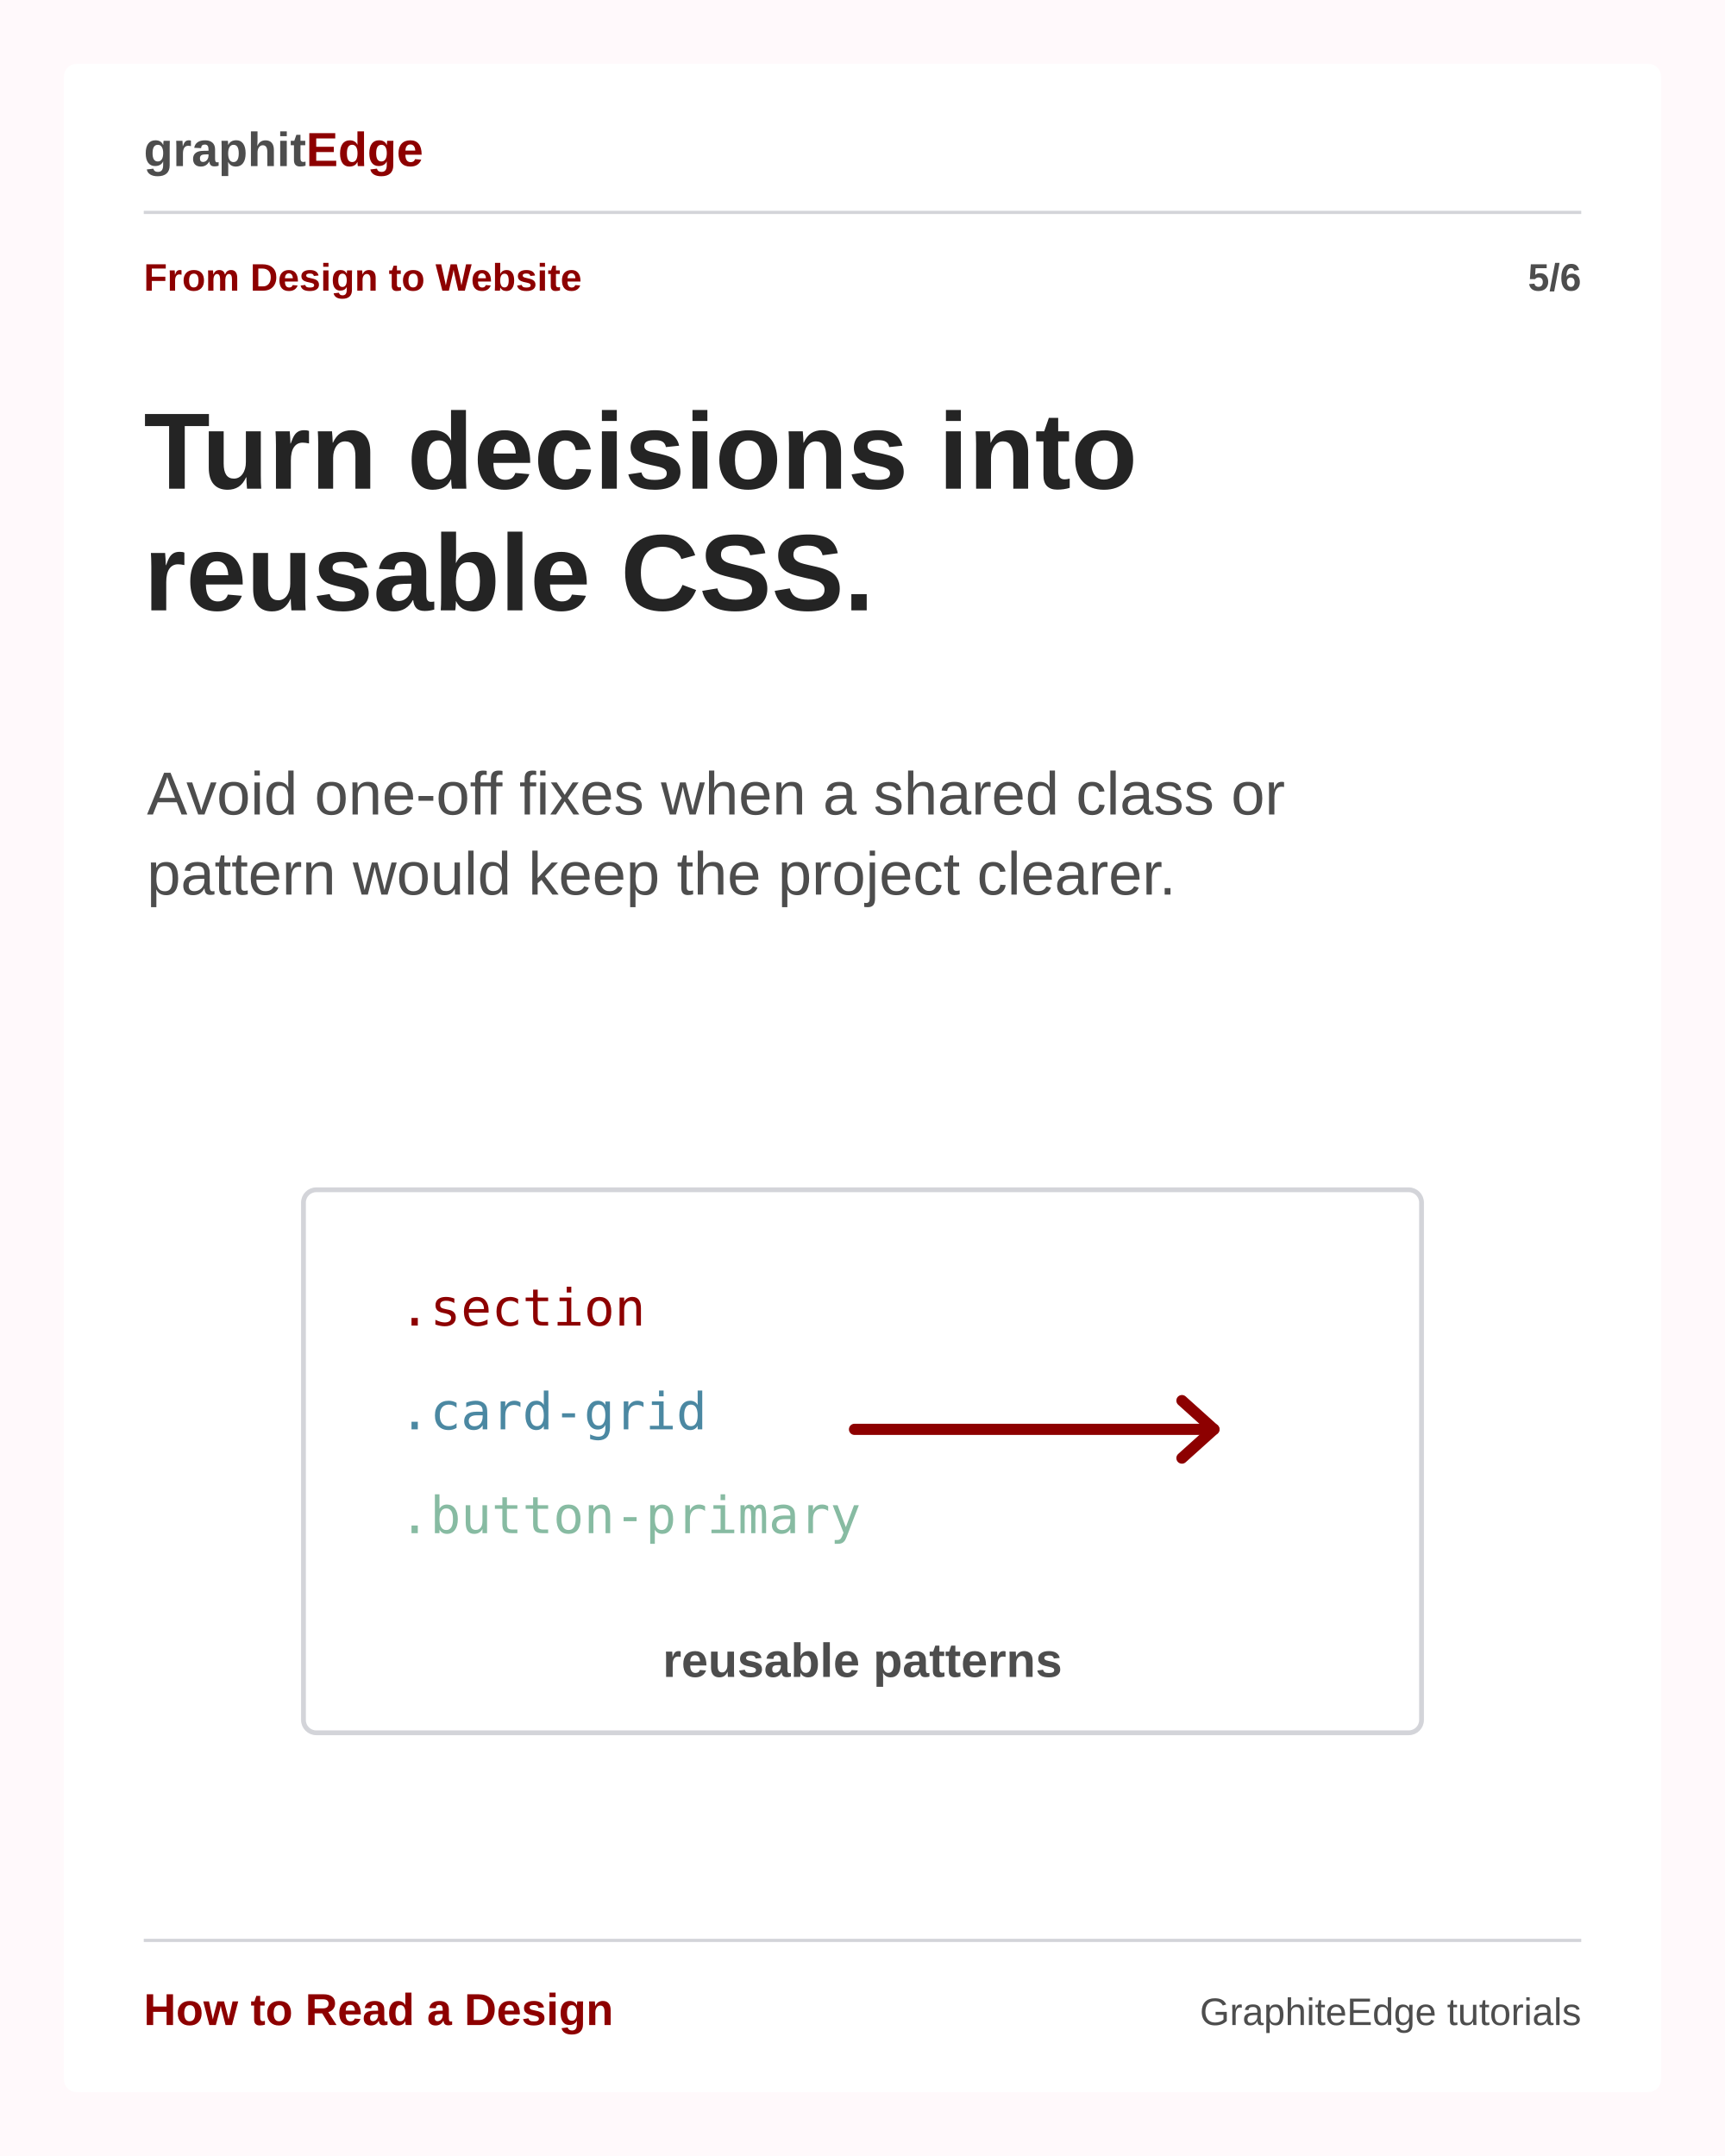
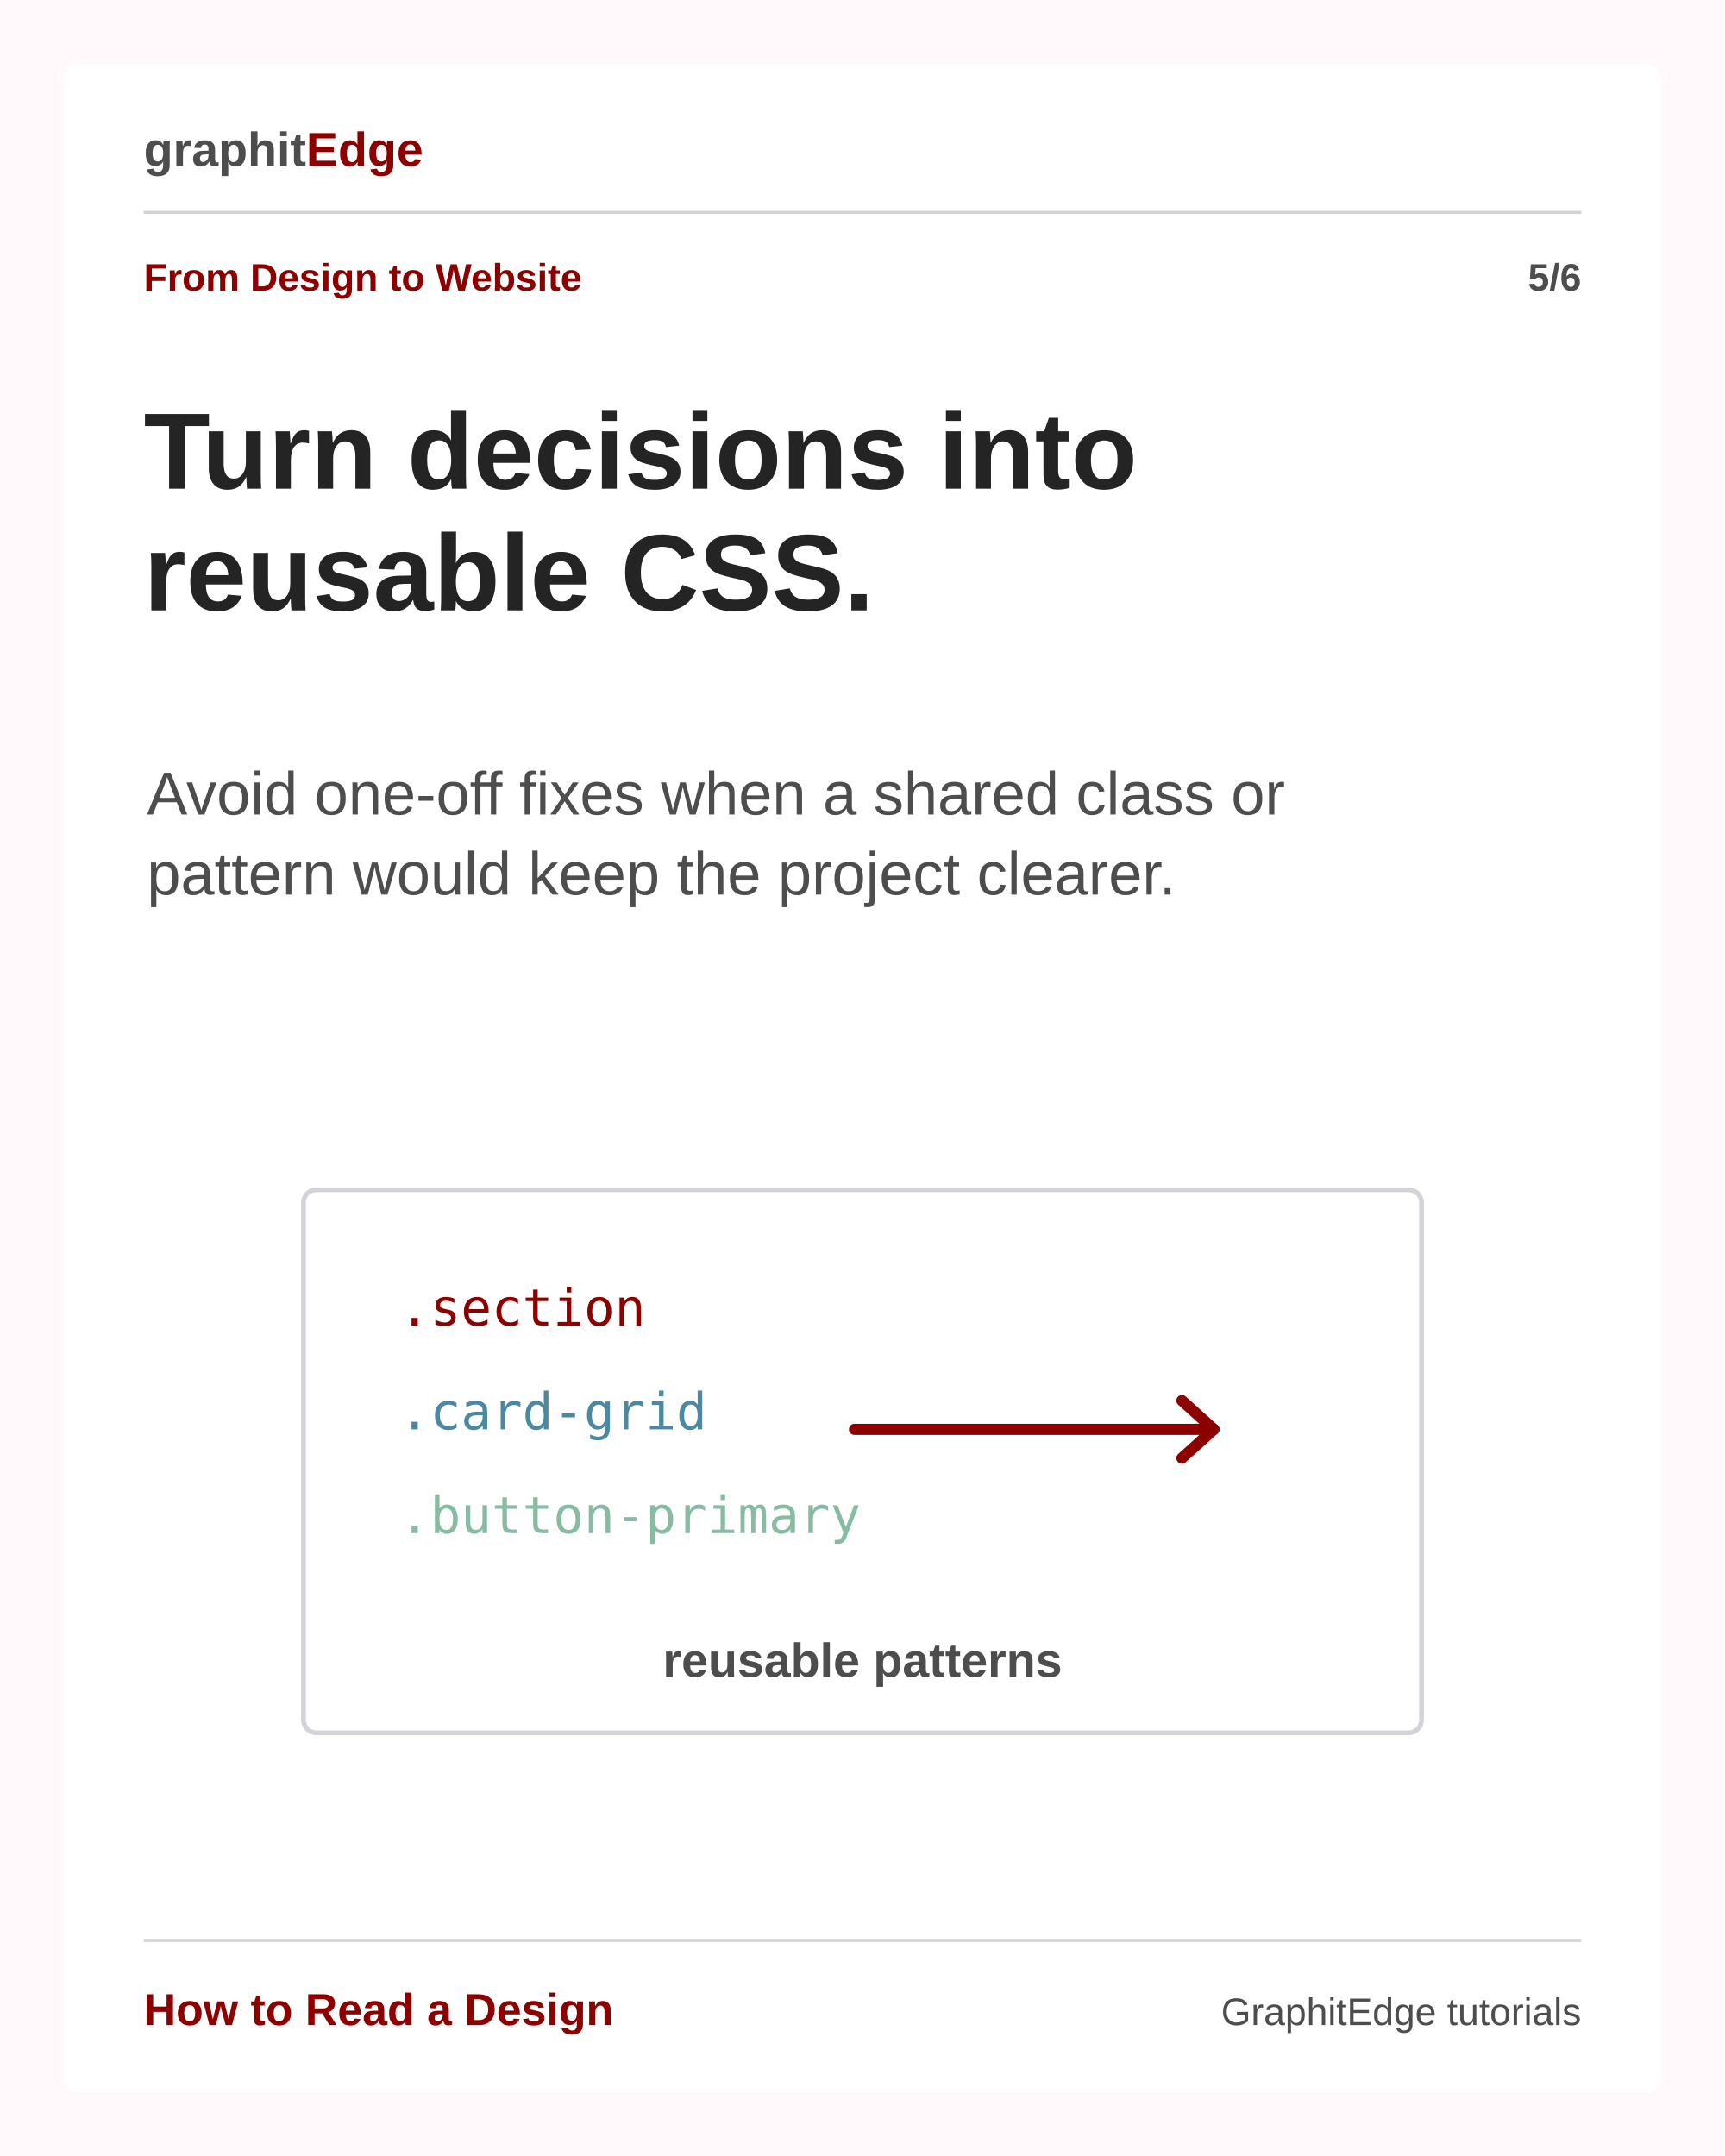
<svg xmlns="http://www.w3.org/2000/svg" width="1080" height="1350" viewBox="0 0 1080 1350" version="1.1" role="img" aria-labelledby="title desc">
  <rect width="1080" height="1350" fill="#fff9fb" />
  <rect x="40" y="40" width="1000" height="1270" rx="8" fill="#ffffff" />
  <g id="brand-header">
    <text x="90" y="104" font-family="PT Sans, Arial, sans-serif" font-size="30" font-weight="700" letter-spacing="0" fill="#4d4d4d">graphit<tspan fill="#8d0000">Edge</tspan>
    </text>
    <rect x="90" y="132" width="900" height="2" fill="#d3d4d9" />
    <text x="90" y="182" font-family="PT Sans, Arial, sans-serif" font-size="24" font-weight="700" letter-spacing="0" fill="#8d0000">From Design to Website</text>
    <text x="990" y="182" text-anchor="end" font-family="PT Sans, Arial, sans-serif" font-size="24" font-weight="700" letter-spacing="0" fill="#4d4d4d">5/6</text>
  </g>
  <g id="message">
    <text x="90" y="306" text-anchor="start" font-family="Raleway, Arial, sans-serif" font-size="68" font-weight="700" letter-spacing="0" fill="#242424">Turn decisions into</text>
    <text x="90" y="382.16" text-anchor="start" font-family="Raleway, Arial, sans-serif" font-size="68" font-weight="700" letter-spacing="0" fill="#242424">reusable CSS.</text>
    <text x="92" y="510" text-anchor="start" font-family="PT Sans, Arial, sans-serif" font-size="38" font-weight="400" letter-spacing="0" fill="#4d4d4d">Avoid one-off fixes when a shared class or</text>
    <text x="92" y="560.16" text-anchor="start" font-family="PT Sans, Arial, sans-serif" font-size="38" font-weight="400" letter-spacing="0" fill="#4d4d4d">pattern would keep the project clearer.</text>
  </g>
  <g id="visual">
    <rect x="190" y="745" width="700" height="340" rx="8" fill="#ffffff" stroke="#d3d4d9" stroke-width="3" />
    <text x="250" y="830" font-family="IBM Plex Mono, monospace" font-size="32" fill="#8d0000">.section</text>
    <text x="250" y="895" font-family="IBM Plex Mono, monospace" font-size="32" fill="#4b88a2">.card-grid</text>
    <text x="250" y="960" font-family="IBM Plex Mono, monospace" font-size="32" fill="#87bba2">.button-primary</text>
    <path d="M 535 895 L 760 895" stroke="#8d0000" stroke-width="7" stroke-linecap="round" />
    <path d="M 740 877 L 760 895 L 740 913" fill="none" stroke="#8d0000" stroke-width="7" stroke-linecap="round" stroke-linejoin="round" />
    <text x="540" y="1050" text-anchor="middle" font-family="PT Sans, Arial, sans-serif" font-size="30" font-weight="700" letter-spacing="0" fill="#4d4d4d">reusable patterns</text>
  </g>
  <g id="footer">
    <rect x="90" y="1214" width="900" height="2" fill="#d3d4d9" />
    <text x="90" y="1268" font-family="PT Sans, Arial, sans-serif" font-size="28" font-weight="700" letter-spacing="0" fill="#8d0000">How to Read a Design</text>
-     <text x="990" y="1268" text-anchor="end" font-family="PT Sans, Arial, sans-serif" font-size="24" font-weight="400" letter-spacing="0" fill="#4d4d4d">GraphiteEdge tutorials</text>
+     <text x="990" y="1268" text-anchor="end" font-family="PT Sans, Arial, sans-serif" font-size="24" font-weight="400" letter-spacing="0" fill="#4d4d4d">GraphitEdge tutorials</text>
  </g>
</svg>
